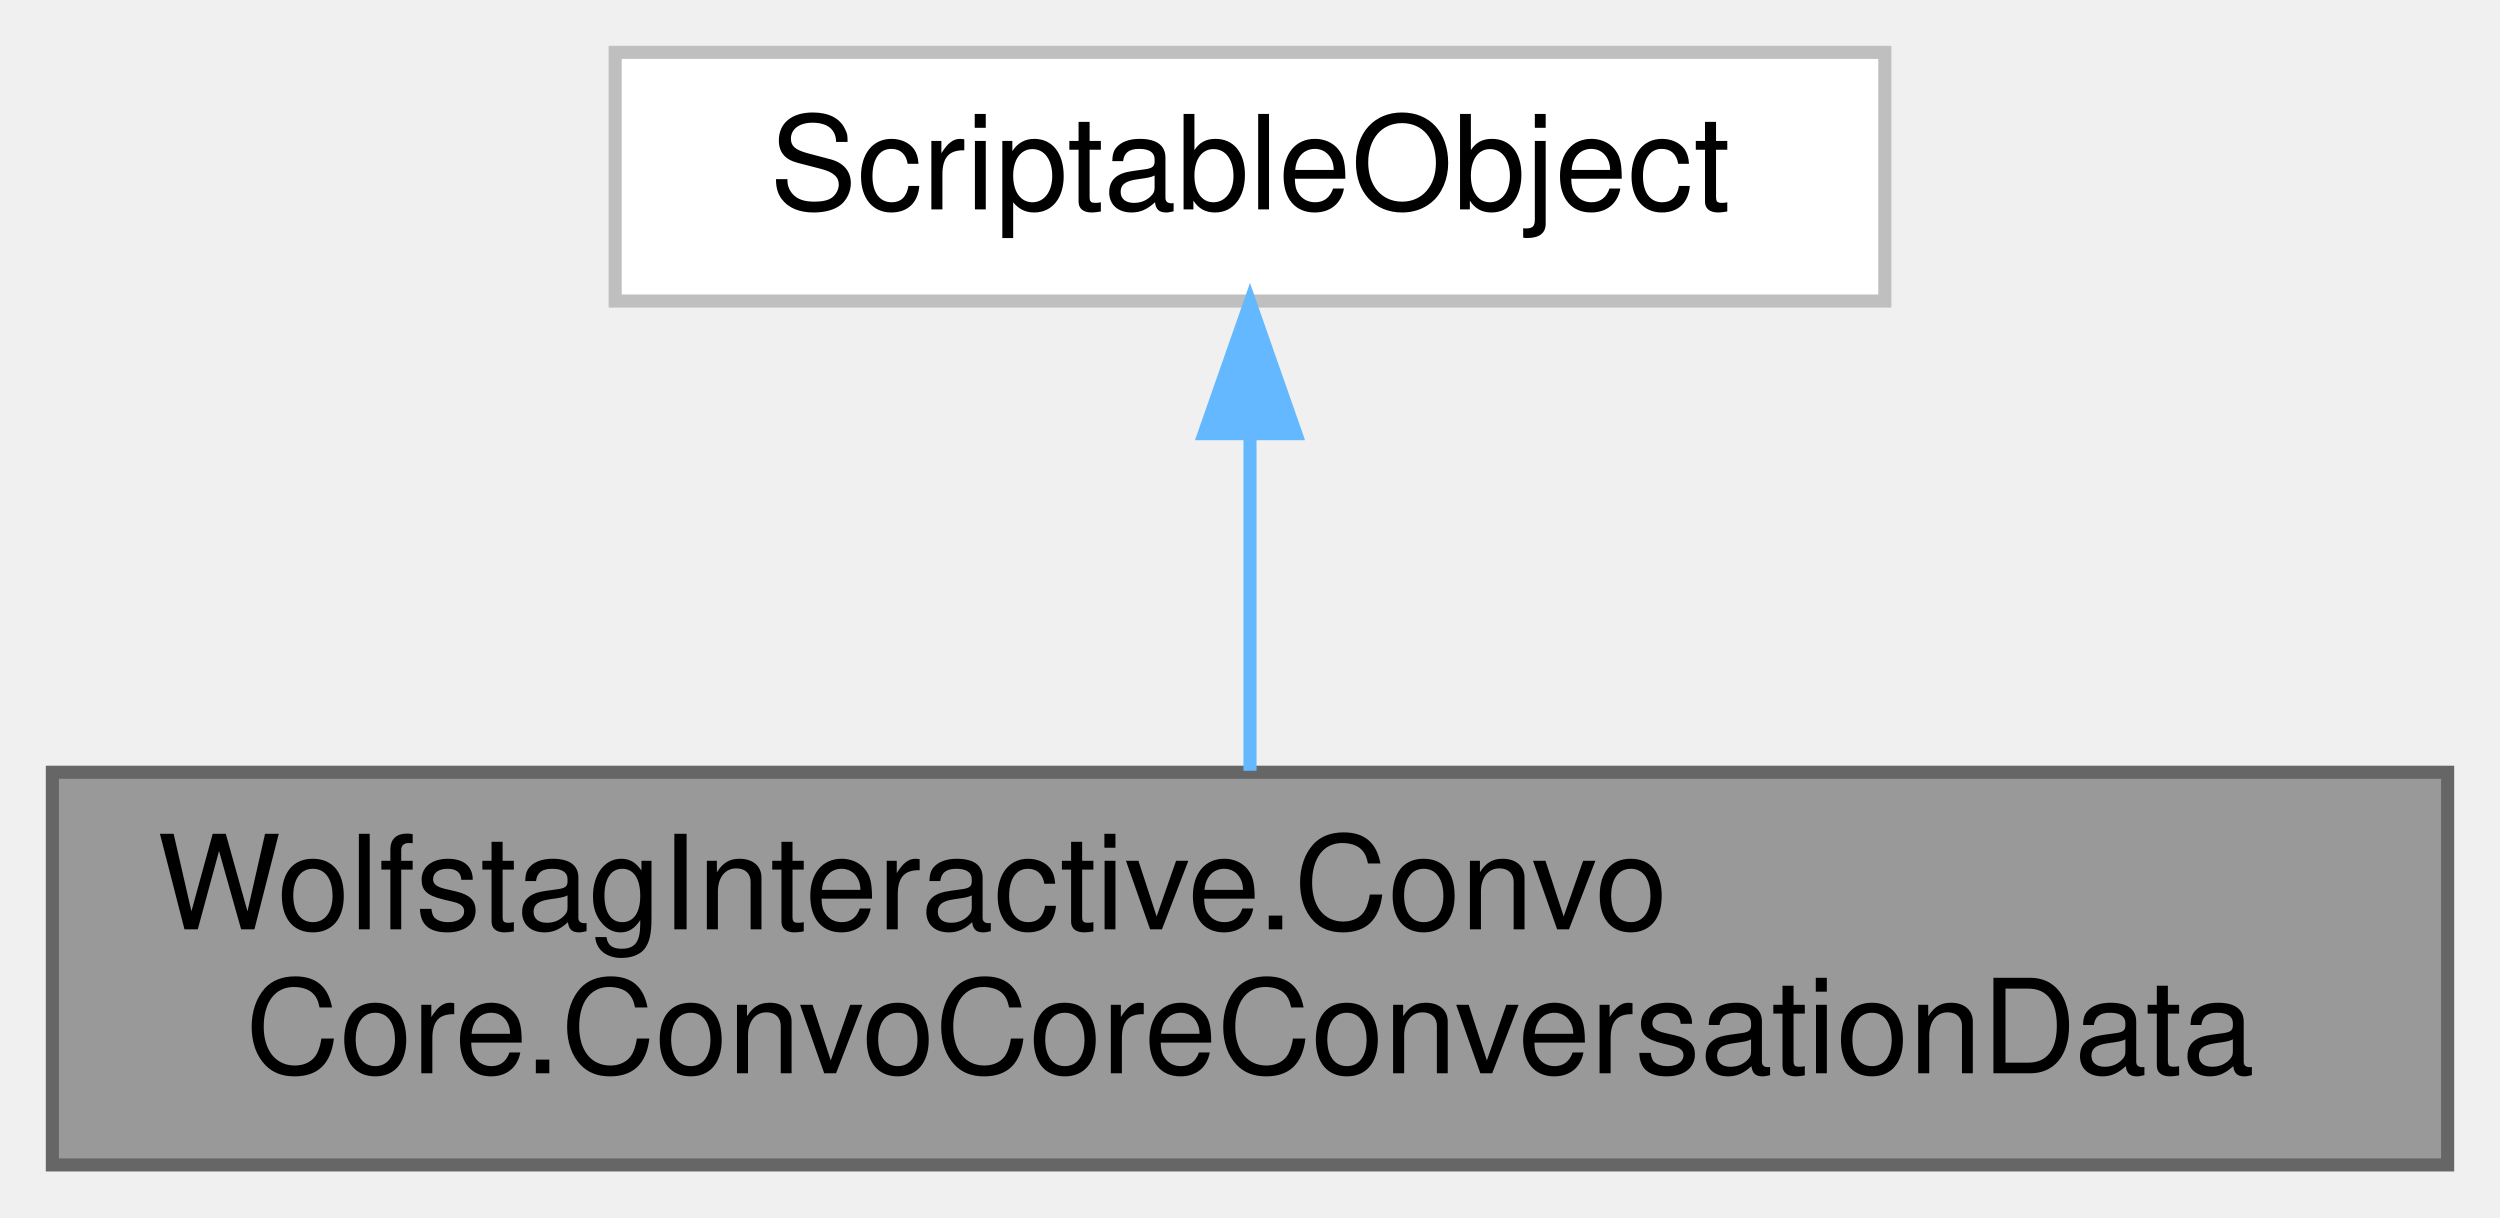
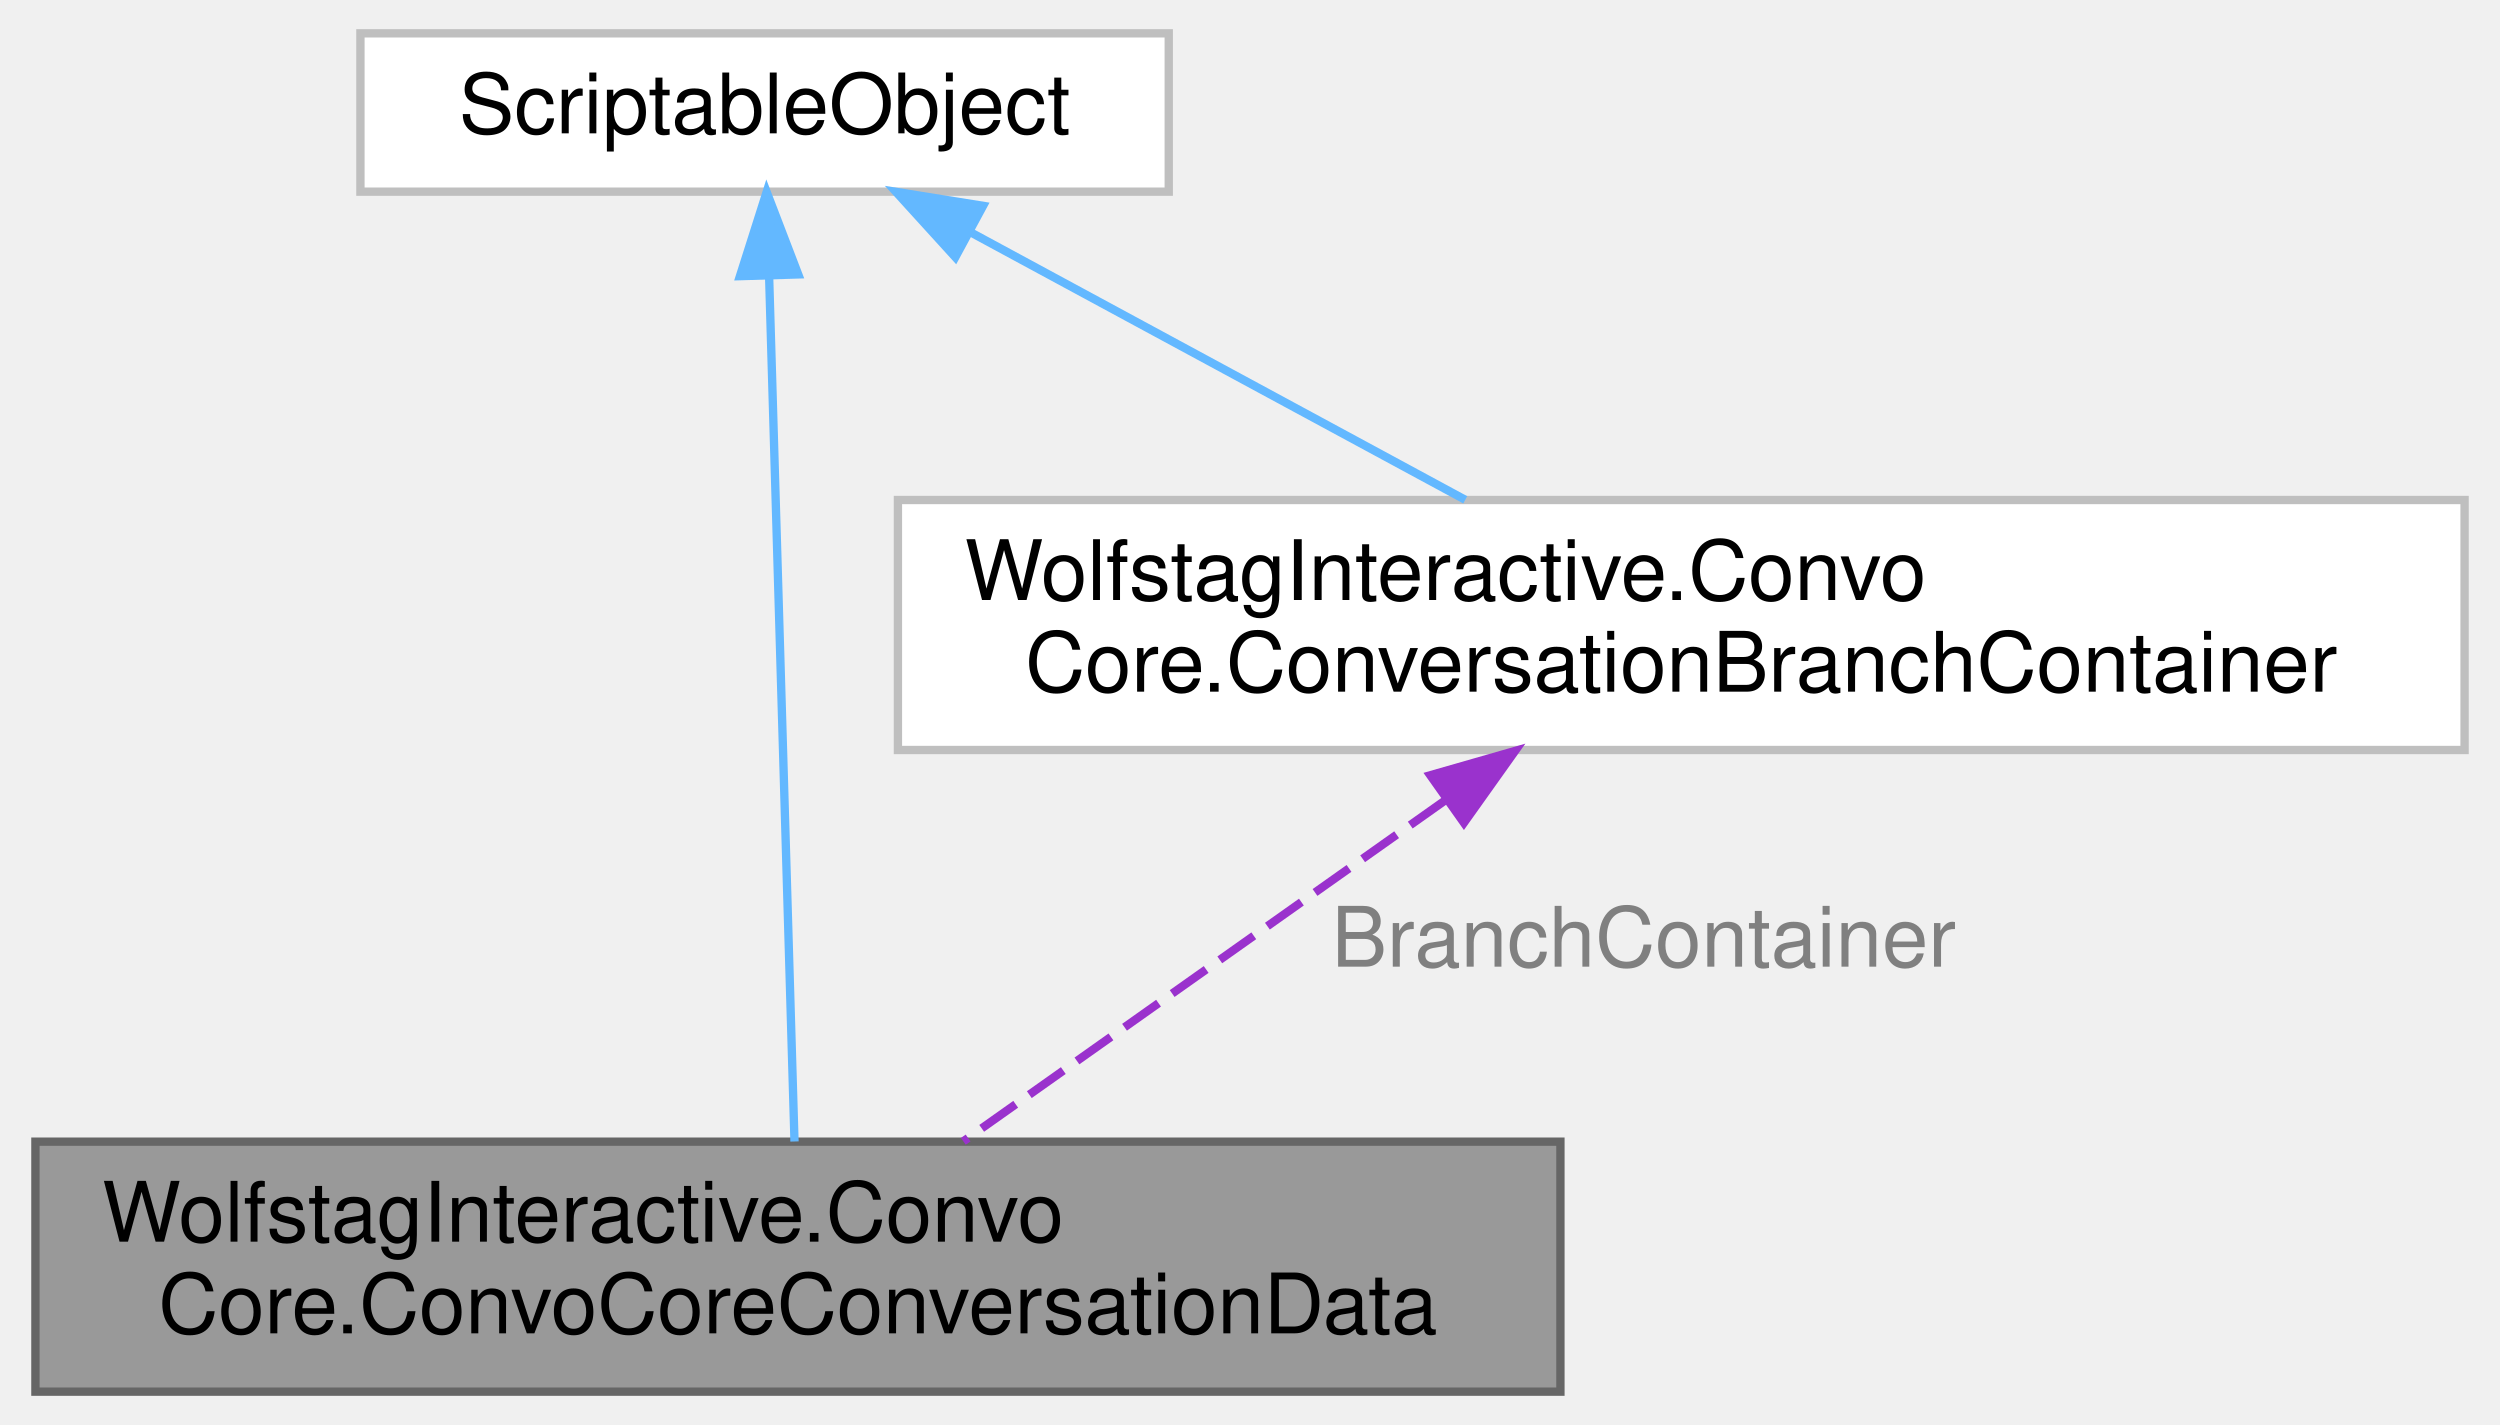
- <svg xmlns="http://www.w3.org/2000/svg" xmlns:xlink="http://www.w3.org/1999/xlink" width="191pt" height="93pt" viewBox="0.00 0.00 191.00 93.00">
-   <g id="graph0" class="graph" transform="scale(1 1) rotate(0) translate(4 89)">
+ <svg xmlns="http://www.w3.org/2000/svg" xmlns:xlink="http://www.w3.org/1999/xlink" width="300pt" height="171pt" viewBox="0.00 0.00 299.50 171.00">
+   <g id="graph0" class="graph" transform="scale(1 1) rotate(0) translate(4 167)">
    <g id="Node000001" class="node">
      <g id="a_Node000001">
        <a xlink:title=" ">
          <polygon fill="#999999" stroke="#666666" points="183,-30 0,-30 0,0 183,0 183,-30" />
          <text text-anchor="start" x="8" y="-18" font-family="Helvetica,sans-Serif" font-size="10.00">WolfstagInteractive.Convo</text>
          <text text-anchor="middle" x="91.5" y="-7" font-family="Helvetica,sans-Serif" font-size="10.00">Core.ConvoCoreConversationData</text>
        </a>
      </g>
    </g>
    <g id="Node000002" class="node">
      <g id="a_Node000002">
        <a xlink:title=" ">
-           <polygon fill="white" stroke="#bfbfbf" points="140,-85 43,-85 43,-66 140,-66 140,-85" />
-           <text text-anchor="middle" x="91.5" y="-73" font-family="Helvetica,sans-Serif" font-size="10.00">ScriptableObject</text>
+           <polygon fill="white" stroke="#bfbfbf" points="136,-163 39,-163 39,-144 136,-144 136,-163" />
+           <text text-anchor="middle" x="87.5" y="-151" font-family="Helvetica,sans-Serif" font-size="10.00">ScriptableObject</text>
        </a>
      </g>
    </g>
    <g id="edge1_Node000001_Node000002" class="edge">
      <g id="a_edge1_Node000001_Node000002">
        <a xlink:title=" ">
-           <path fill="none" stroke="#63b8ff" d="M91.5,-55.65C91.5,-47.36 91.5,-37.78 91.5,-30.11" />
-           <polygon fill="#63b8ff" stroke="#63b8ff" points="88,-55.87 91.5,-65.87 95,-55.87 88,-55.87" />
+           <path fill="none" stroke="#63b8ff" d="M88.05,-133.65C88.87,-105.91 90.37,-54.7 91.09,-30.02" />
+           <polygon fill="#63b8ff" stroke="#63b8ff" points="84.54,-133.86 87.75,-143.96 91.54,-134.07 84.54,-133.86" />
        </a>
      </g>
    </g>
+     <g id="Node000003" class="node">
+       <g id="a_Node000003">
+         <a xlink:href="classWolfstagInteractive_1_1ConvoCore_1_1ConversationBranchContainer.html" target="_top" xlink:title=" ">
+           <polygon fill="white" stroke="#bfbfbf" points="291.5,-107 103.5,-107 103.5,-77 291.5,-77 291.5,-107" />
+           <text text-anchor="start" x="111.5" y="-95" font-family="Helvetica,sans-Serif" font-size="10.00">WolfstagInteractive.Convo</text>
+           <text text-anchor="middle" x="197.5" y="-84" font-family="Helvetica,sans-Serif" font-size="10.00">Core.ConversationBranchContainer</text>
+         </a>
+       </g>
+     </g>
+     <g id="edge3_Node000003_Node000002" class="edge">
+       <g id="a_edge3_Node000003_Node000002">
+         <a xlink:title=" ">
+           <path fill="none" stroke="#63b8ff" d="M112.38,-139.04C130.04,-129.49 153.69,-116.7 171.58,-107.02" />
+           <polygon fill="#63b8ff" stroke="#63b8ff" points="110.39,-136.14 103.26,-143.98 113.72,-142.3 110.39,-136.14" />
+         </a>
+       </g>
+     </g>
+     <g id="edge2_Node000001_Node000003" class="edge">
+       <g id="a_edge2_Node000001_Node000003">
+         <a xlink:title=" ">
+           <path fill="none" stroke="#9a32cd" stroke-dasharray="5,2" d="M169.06,-70.88C150.83,-57.98 127.61,-41.55 111.35,-30.04" />
+           <polygon fill="#9a32cd" stroke="#9a32cd" points="167.38,-73.97 177.56,-76.89 171.42,-68.26 167.38,-73.97" />
+         </a>
+       </g>
+       <text text-anchor="middle" x="193" y="-51" font-family="Helvetica,sans-Serif" font-size="10.00" fill="grey"> BranchContainer</text>
+     </g>
  </g>
</svg>
